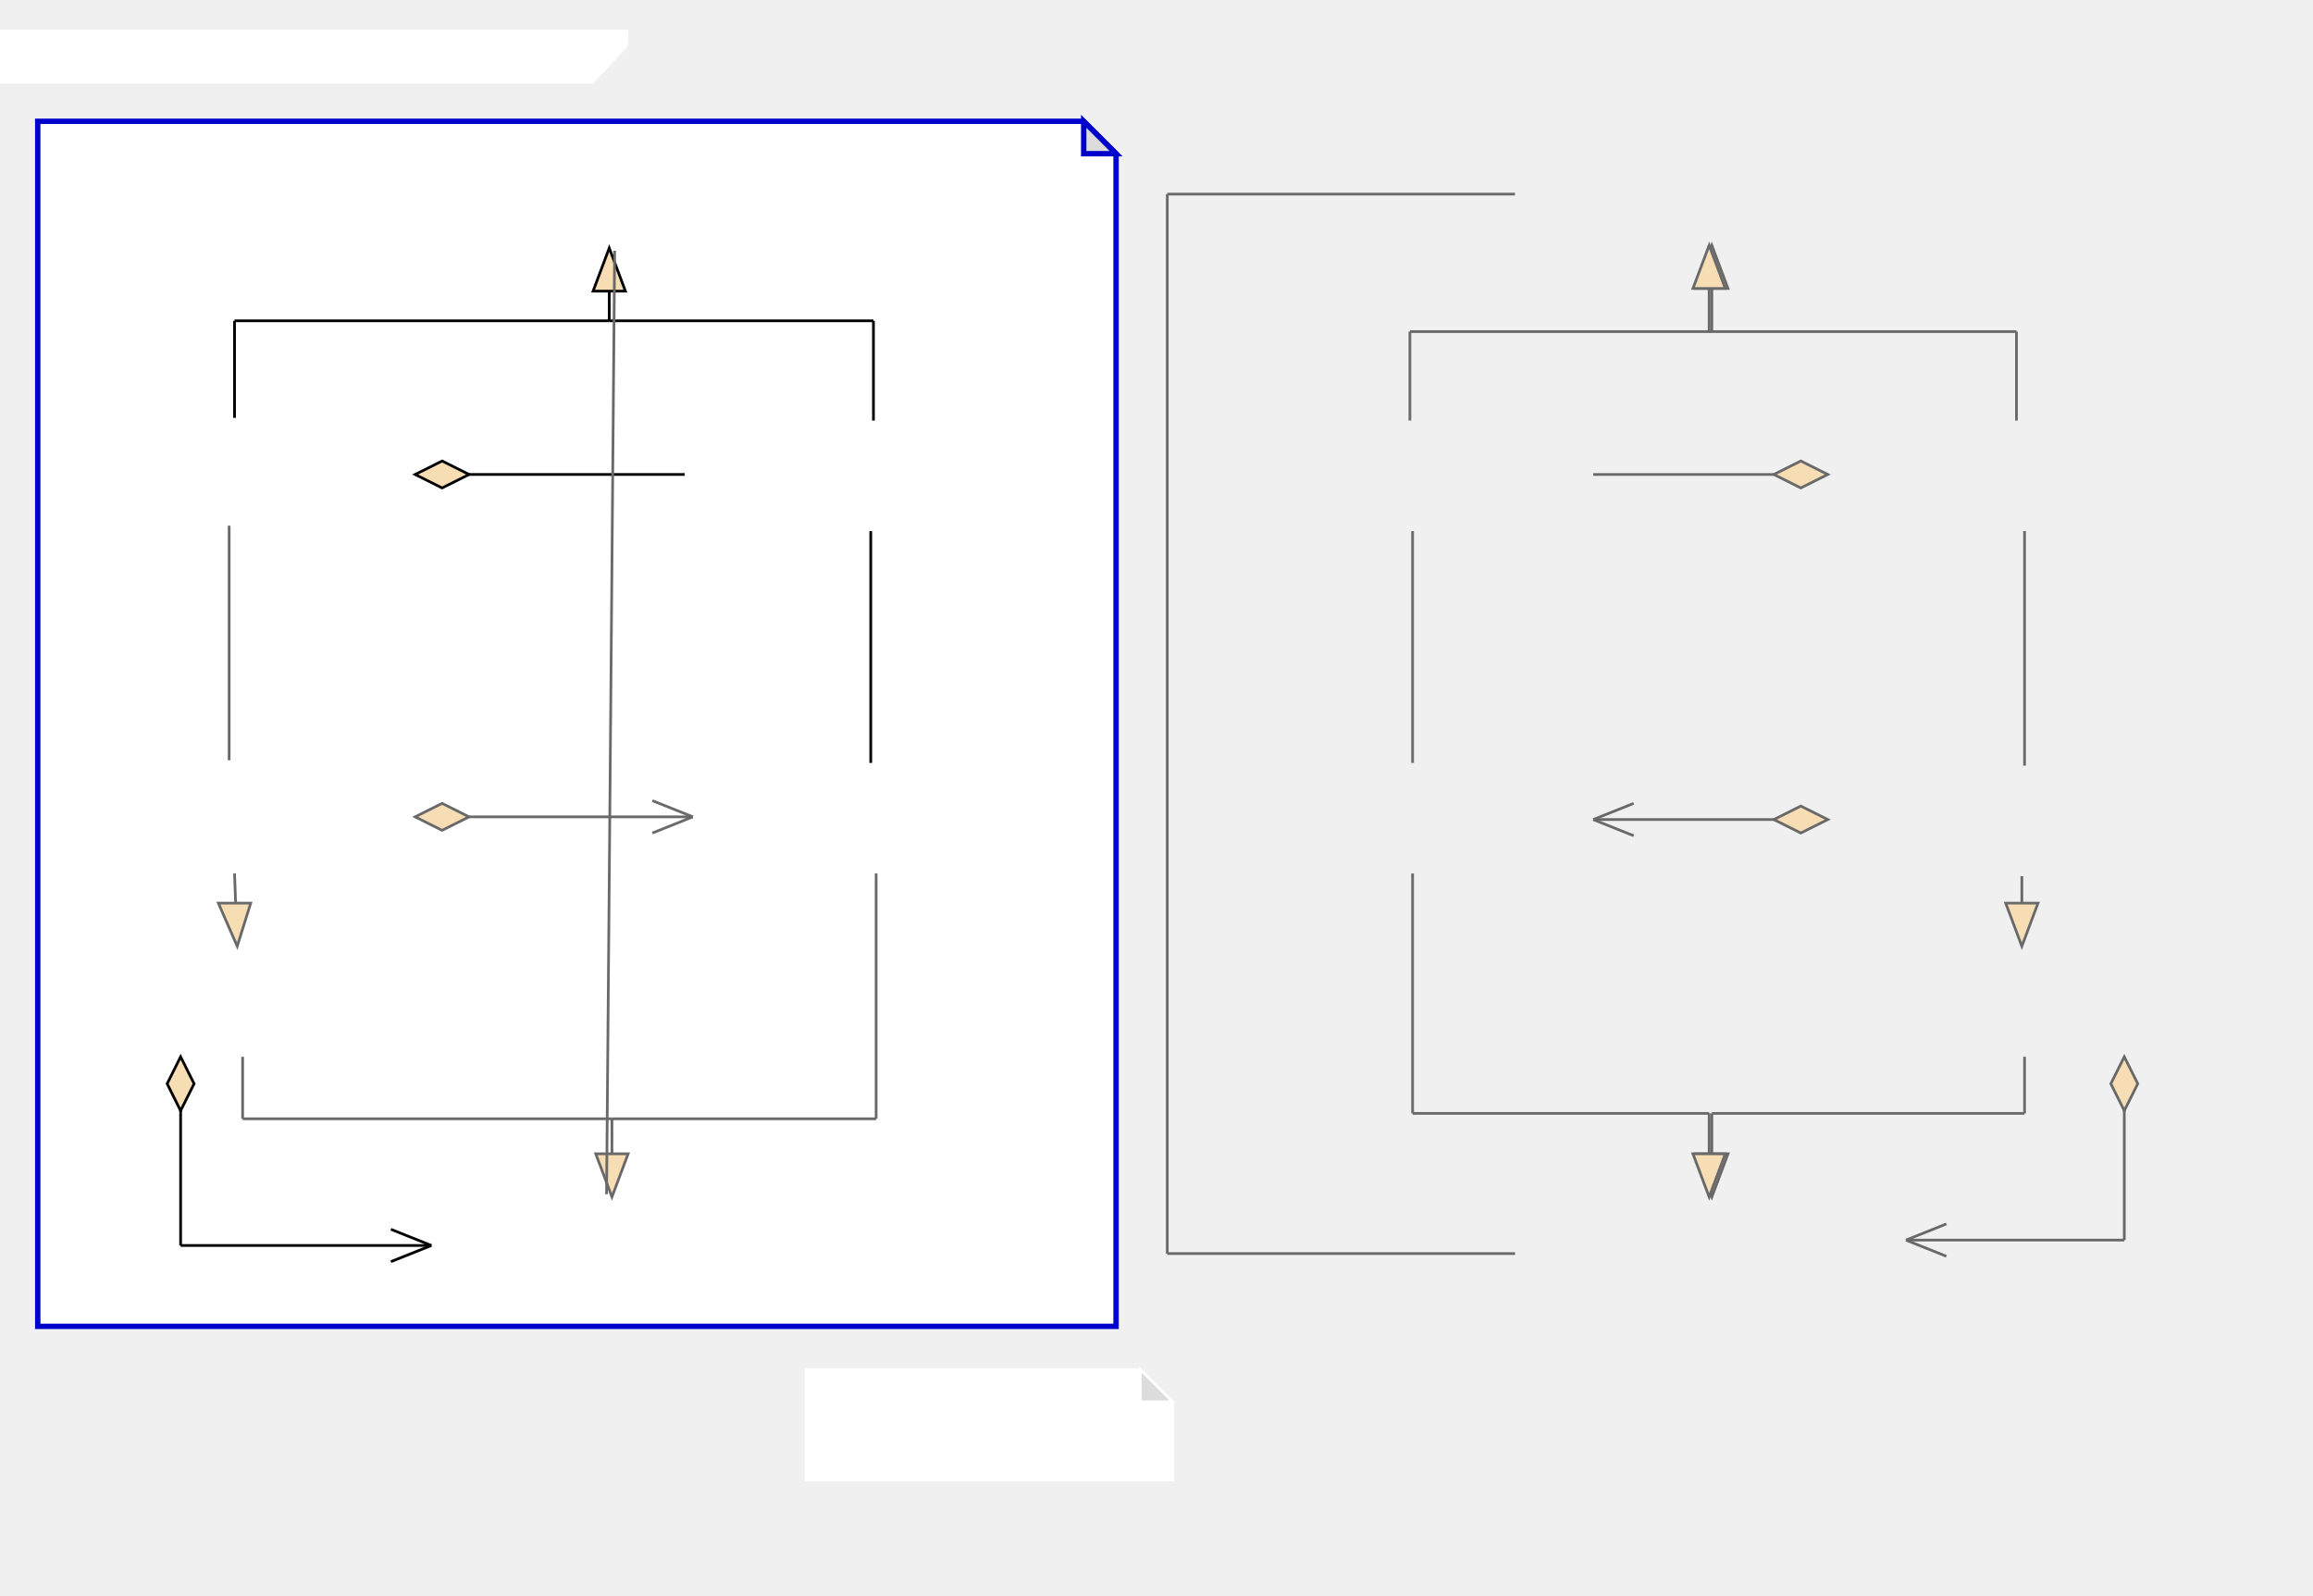
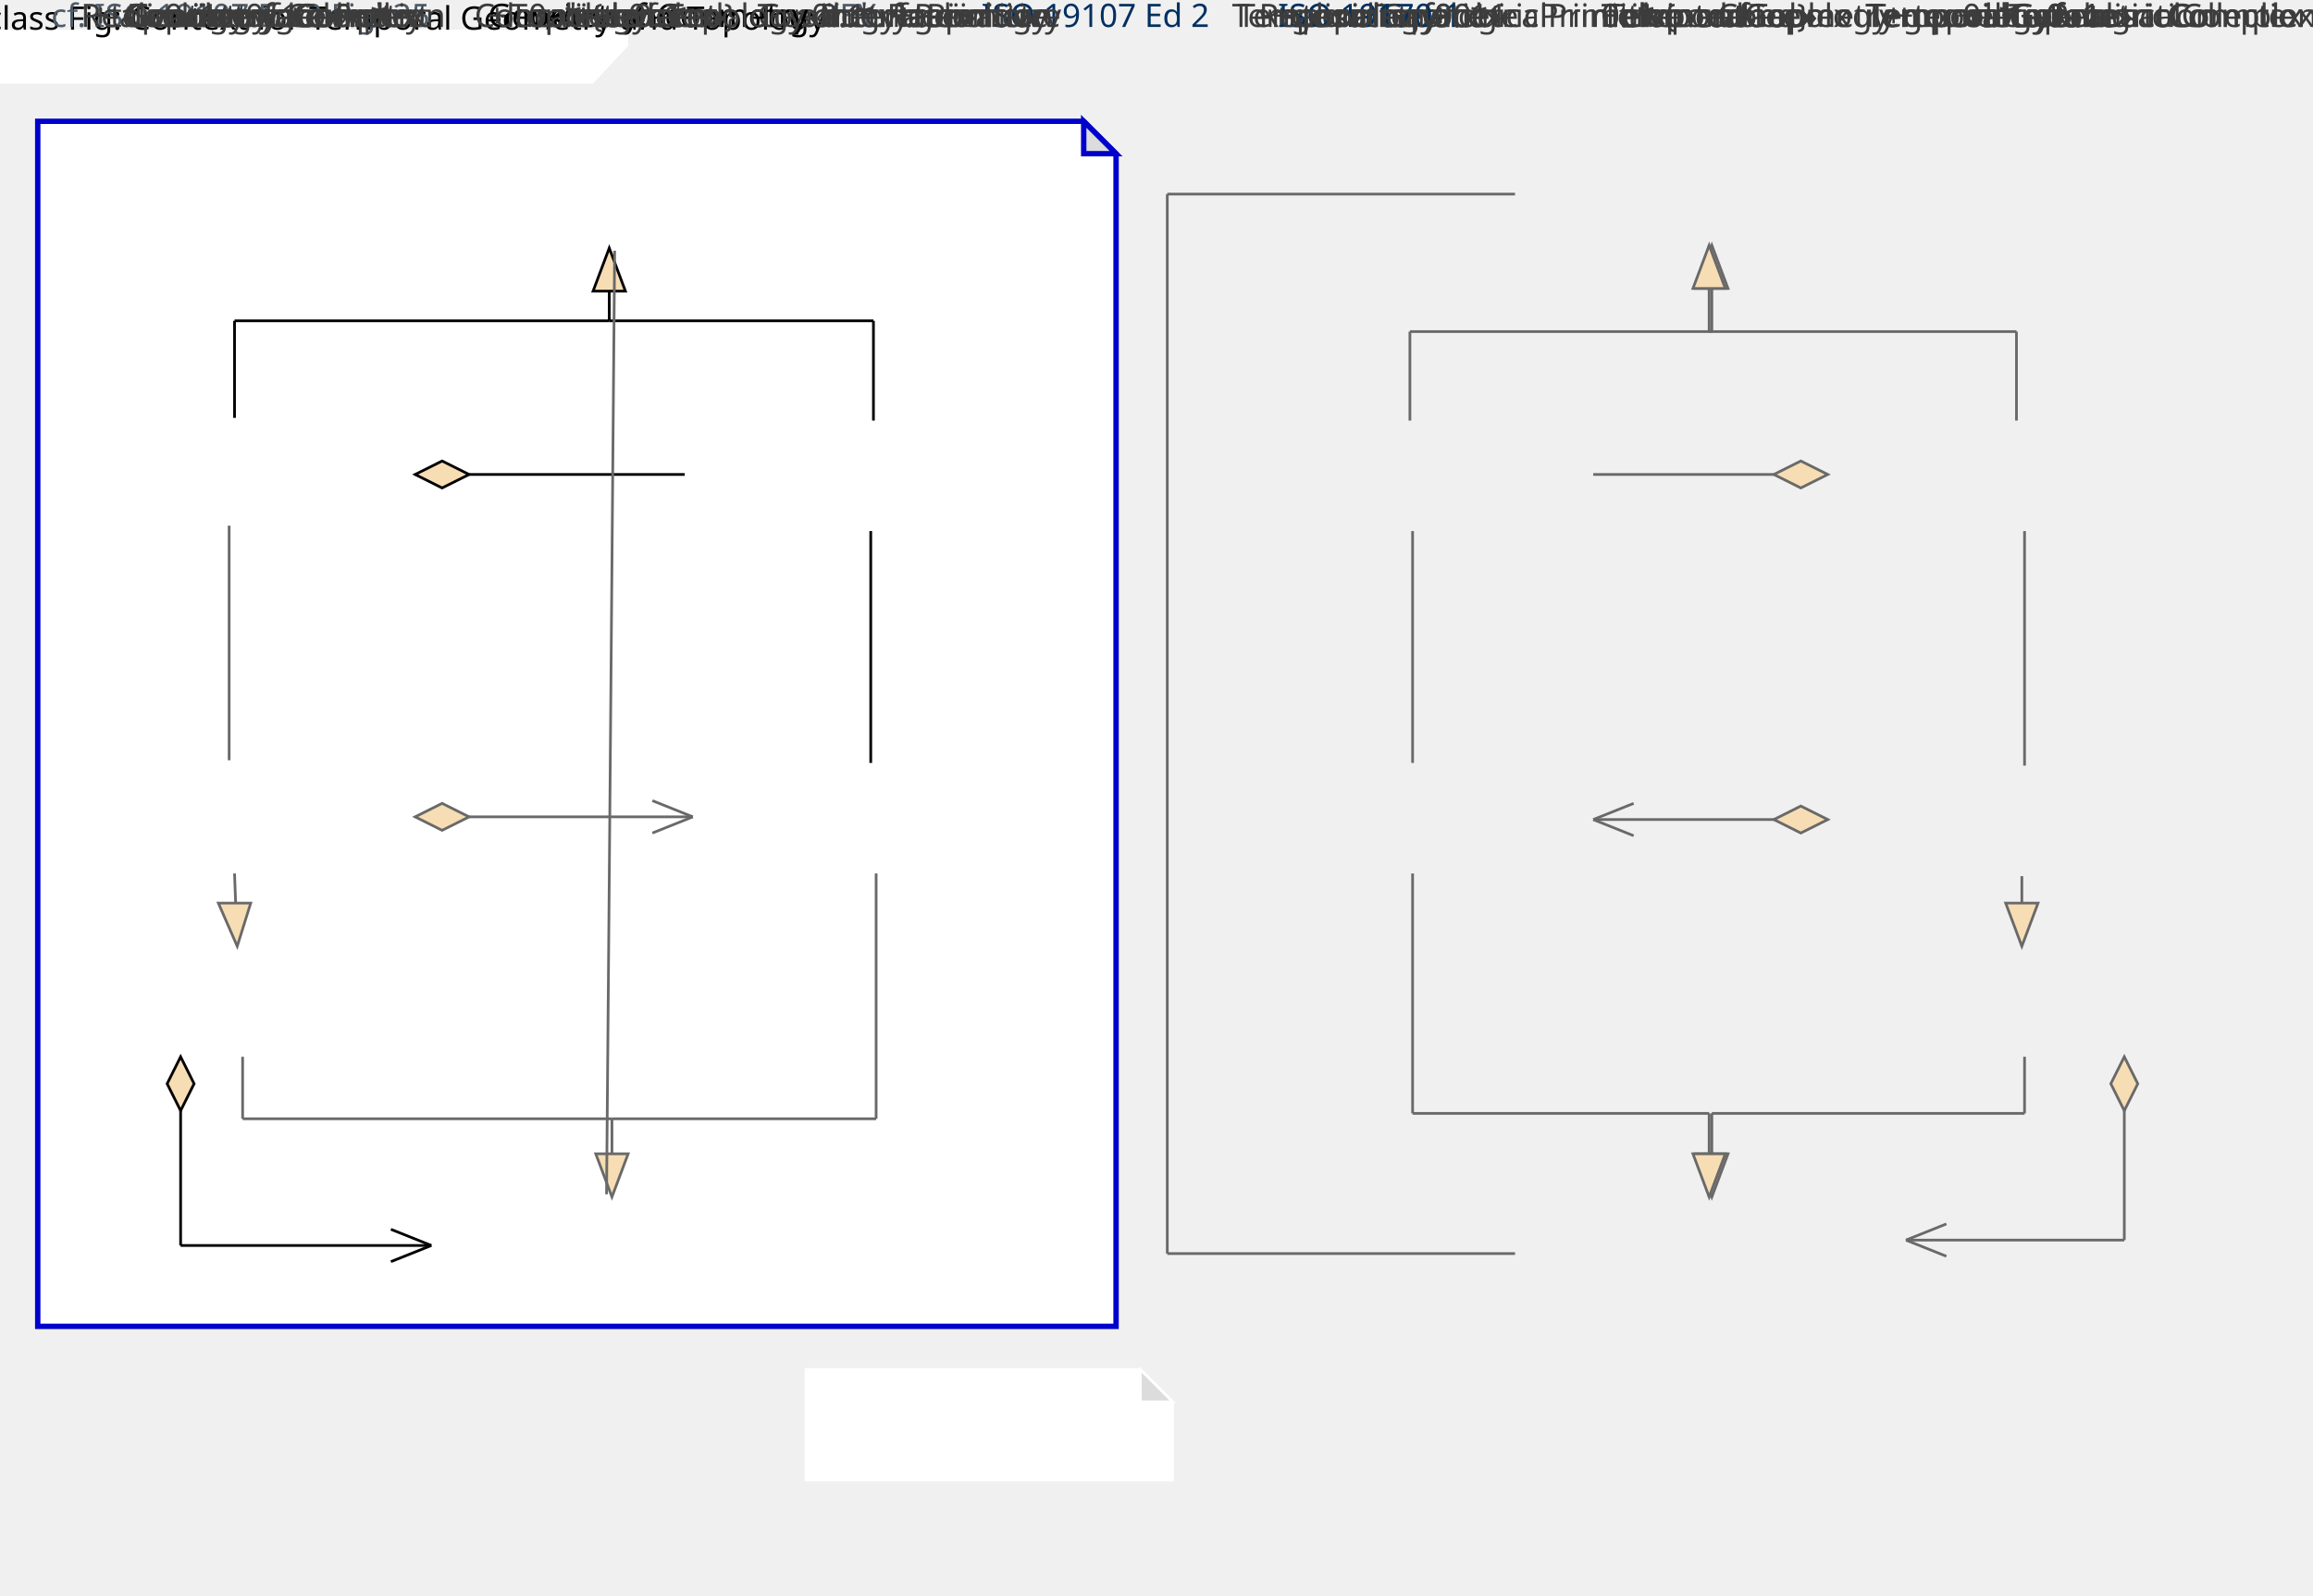
<svg xmlns="http://www.w3.org/2000/svg" width="858" height="592" viewBox="1 -582 858 592" version="1.1">
  <line stroke="#000000" stroke-width="0" x1="-9" y1="-571.0" x2="-9" y2="10.0" />
  <line stroke="#000000" stroke-width="0" x1="-9" y1="10.0" x2="849" y2="10.0" />
  <line stroke="#000000" stroke-width="0" x1="849" y1="10.0" x2="849" y2="-571.0" />
  <line stroke="#000000" stroke-width="0" x1="849" y1="-571.0" x2="-9" y2="-571.0" />
  <path fill="#FFFFFF" stroke="#000000" stroke-width="0" d="M -9 -551.0 L 221 -551.0 L 234 -565.0 L 234 -571.0 L -9 -571.0 L -9 -551.0 Z " fill-rule="evenodd" />
+   <text x="-4" y="-571.0" font-family="Carlito" font-size="12" fill="#000000">
+     class Fig: Context for Temporal Geometry and Topology
+   </text>
  <path fill="#FFFFFF" stroke="#FFFFFF" stroke-width="1" d="M 300 -74.0 L 300 -33.0 L 436 -33.0 L 436 -62.0 L 424 -74.0 Z " fill-rule="evenodd" />
  <path fill="#DCDCDC" stroke="#FFFFFF" stroke-width="1" d="M 424 -74.0 L 424 -62.0 L 436 -62.0 Z " fill-rule="evenodd" />
+   <text x="305" y="-572.0" font-family="Carlito" font-size="12" fill="#4E5B68">
+     KEY:
+   </text>
+   <text x="365" y="-572.0" font-family="Carlito" font-size="12" fill="#003060">
+     ISO 19107 Ed 2
+   </text>
+   <text x="382" y="-572.0" font-family="Carlito" font-size="12" fill="#003060">
+      
+   </text>
+   <text x="613" y="-572.0" font-family="Carlito" font-size="12" fill="#3C3C3C">
+     «interface»
+   </text>
+   <text x="597" y="-572.0" font-family="Carlito" font-size="12" fill="#3C3C3C">
+     TemporalTopology
+   </text>
  <path fill="#FFFFFF" stroke="#0000CD" stroke-width="2" d="M 15 -537.0 L 15 -90.0 L 415 -90.0 L 415 -525.0 L 403 -537.0 Z " fill-rule="evenodd" />
  <path fill="#DCDCDC" stroke="#0000CD" stroke-width="2" d="M 403 -537.0 L 403 -525.0 L 415 -525.0 Z " fill-rule="evenodd" />
+   <text x="20" y="-572.0" font-family="Carlito" font-size="12" fill="#4E5B68">
+     cf. ISO 19107 Ed 2 Fig. 35
+   </text>
+   <text x="301" y="-572.0" font-family="Carlito" font-size="12" fill="#3C3C3C">
+     «interface»
+   </text>
+   <text x="282" y="-572.0" font-family="Carlito" font-size="12" fill="#3C3C3C">
+     Geometry::Primitive
+   </text>
+   <text x="66" y="-572.0" font-family="Carlito" font-size="12" fill="#3C3C3C">
+     «interface»
+   </text>
+   <text x="49" y="-572.0" font-family="Carlito" font-size="12" fill="#3C3C3C">
+     Topology::Complex
+   </text>
+   <text x="299" y="-572.0" font-family="Carlito" font-size="12" fill="#3C3C3C">
+     «interface»
+   </text>
+   <text x="282" y="-572.0" font-family="Carlito" font-size="12" fill="#3C3C3C">
+     Topology::Primitive
+   </text>
+   <text x="204" y="-572.0" font-family="Carlito" font-size="12" fill="#000000">
+     «interface»
+   </text>
+   <text x="182" y="-572.0" font-family="Carlito" font-size="12" fill="#000000">
+     Geometry::Geometry
+   </text>
+   <text x="208" y="-572.0" font-family="Carlito" font-size="12" fill="#3C3C3C">
+     «interface»
+   </text>
+   <text x="190" y="-572.0" font-family="Carlito" font-size="12" fill="#3C3C3C">
+     Topology::Topology
+   </text>
+   <text x="68" y="-572.0" font-family="Carlito" font-size="12" fill="#3C3C3C">
+     «interface»
+   </text>
+   <text x="48" y="-572.0" font-family="Carlito" font-size="12" fill="#3C3C3C">
+     Geometry::Collection
+   </text>
+   <text x="66" y="-572.0" font-family="Carlito" font-size="12" fill="#3C3C3C">
+     «interface»
+   </text>
+   <text x="47" y="-572.0" font-family="Carlito" font-size="12" fill="#3C3C3C">
+     Geometry::Complex
+   </text>
+   <text x="730" y="-572.0" font-family="Carlito" font-size="12" fill="#3C3C3C">
+     «interface»
+   </text>
+   <text x="694" y="-572.0" font-family="Carlito" font-size="12" fill="#3C3C3C">
+     TemporalGeometricComplex
+   </text>
+   <text x="613" y="-572.0" font-family="Carlito" font-size="12" fill="#3C3C3C">
+     «interface»
+   </text>
+   <text x="595" y="-572.0" font-family="Carlito" font-size="12" fill="#3C3C3C">
+     TemporalGeometry
+   </text>
+   <text x="730" y="-572.0" font-family="Carlito" font-size="12" fill="#3C3C3C">
+     «interface»
+   </text>
+   <text x="693" y="-572.0" font-family="Carlito" font-size="12" fill="#3C3C3C">
+     TemporalGeometricCollection
+   </text>
+   <text x="496" y="-572.0" font-family="Carlito" font-size="12" fill="#3C3C3C">
+     «interface»
+   </text>
+   <text x="458" y="-572.0" font-family="Carlito" font-size="12" fill="#3C3C3C">
+     TemporalTopologicalPrimitive
+   </text>
+   <text x="730" y="-572.0" font-family="Carlito" font-size="12" fill="#3C3C3C">
+     «interface»
+   </text>
+   <text x="693" y="-572.0" font-family="Carlito" font-size="12" fill="#3C3C3C">
+     TemporalTopologicalComplex
+   </text>
+   <text x="496" y="-572.0" font-family="Carlito" font-size="12" fill="#3C3C3C">
+     «interface»
+   </text>
+   <text x="460" y="-572.0" font-family="Carlito" font-size="12" fill="#3C3C3C">
+     TemporalGeometricPrimitive
+   </text>
+   <text x="475" y="-572.0" font-family="Carlito" font-size="12" fill="#003060">
+     ISO 19170-1
+   </text>
+   <text x="486" y="-572.0" font-family="Carlito" font-size="12" fill="#003060">
+      
+   </text>
  <line stroke="#696969" stroke-width="1" x1="592" y1="-406.0" x2="679" y2="-406.0" />
  <path fill="#F7DDB4" stroke="#696969" stroke-width="1" d="M 669 -401.0 L 679 -406.0 L 669 -411.0 L 659 -406.0 Z " fill-rule="evenodd" />
  <line stroke="#696969" stroke-width="1" x1="88" y1="-258.0" x2="89" y2="-231.0" />
  <path fill="#F7DDB4" stroke="#696969" stroke-width="1" d="M 82 -247.0 L 94 -247.0 L 89 -231.0 Z " fill-rule="evenodd" />
  <line stroke="#696969" stroke-width="1" x1="751" y1="-257.0" x2="751" y2="-231.0" />
  <path fill="#F7DDB4" stroke="#696969" stroke-width="1" d="M 745 -247.0 L 757 -247.0 L 751 -231.0 Z " fill-rule="evenodd" />
  <line stroke="#696969" stroke-width="1" x1="91" y1="-190.0" x2="91" y2="-167.0" />
  <line stroke="#696969" stroke-width="1" x1="91" y1="-167.0" x2="228" y2="-167.0" />
  <line stroke="#696969" stroke-width="1" x1="228" y1="-167.0" x2="228" y2="-138.0" />
  <path fill="#F7DDB4" stroke="#696969" stroke-width="1" d="M 222 -154.0 L 234 -154.0 L 228 -138.0 Z " fill-rule="evenodd" />
  <line stroke="#696969" stroke-width="1" x1="752" y1="-190.0" x2="752" y2="-169.0" />
  <line stroke="#696969" stroke-width="1" x1="752" y1="-169.0" x2="636" y2="-169.0" />
  <line stroke="#696969" stroke-width="1" x1="636" y1="-169.0" x2="636" y2="-138.0" />
  <path fill="#F7DDB4" stroke="#696969" stroke-width="1" d="M 630 -154.0 L 642 -154.0 L 636 -138.0 Z " fill-rule="evenodd" />
  <line stroke="#696969" stroke-width="1" x1="524" y1="-426.0" x2="524" y2="-459.0" />
  <line stroke="#696969" stroke-width="1" x1="524" y1="-459.0" x2="636" y2="-459.0" />
  <line stroke="#696969" stroke-width="1" x1="636" y1="-459.0" x2="636" y2="-491.0" />
  <path fill="#F7DDB4" stroke="#696969" stroke-width="1" d="M 642 -475.0 L 630 -475.0 L 636 -491.0 Z " fill-rule="evenodd" />
  <line stroke="#696969" stroke-width="1" x1="525" y1="-385.0" x2="525" y2="-299.0" />
  <line stroke="#696969" stroke-width="1" x1="752" y1="-385.0" x2="752" y2="-298.0" />
  <line stroke="#696969" stroke-width="1" x1="749" y1="-426.0" x2="749" y2="-459.0" />
  <line stroke="#696969" stroke-width="1" x1="749" y1="-459.0" x2="635" y2="-459.0" />
  <line stroke="#696969" stroke-width="1" x1="635" y1="-459.0" x2="635" y2="-491.0" />
  <path fill="#F7DDB4" stroke="#696969" stroke-width="1" d="M 641 -475.0 L 629 -475.0 L 635 -491.0 Z " fill-rule="evenodd" />
  <line stroke="#696969" stroke-width="1" x1="592" y1="-278.0" x2="679" y2="-278.0" />
  <path fill="#F7DDB4" stroke="#696969" stroke-width="1" d="M 669 -273.0 L 679 -278.0 L 669 -283.0 L 659 -278.0 Z " fill-rule="evenodd" />
  <line stroke="#696969" stroke-width="1" x1="592" y1="-278.0" x2="607" y2="-272.0" />
  <line stroke="#696969" stroke-width="1" x1="592" y1="-278.0" x2="607" y2="-284.0" />
  <line stroke="#696969" stroke-width="1" x1="525" y1="-258.0" x2="525" y2="-169.0" />
  <line stroke="#696969" stroke-width="1" x1="525" y1="-169.0" x2="635" y2="-169.0" />
  <line stroke="#696969" stroke-width="1" x1="635" y1="-169.0" x2="635" y2="-138.0" />
  <path fill="#F7DDB4" stroke="#696969" stroke-width="1" d="M 629 -154.0 L 641 -154.0 L 635 -138.0 Z " fill-rule="evenodd" />
  <line stroke="#696969" stroke-width="1" x1="708" y1="-122.0" x2="789" y2="-122.0" />
  <line stroke="#696969" stroke-width="1" x1="789" y1="-122.0" x2="789" y2="-190.0" />
  <path fill="#F7DDB4" stroke="#696969" stroke-width="1" d="M 794 -180.0 L 789 -190.0 L 784 -180.0 L 789 -170.0 Z " fill-rule="evenodd" />
  <line stroke="#696969" stroke-width="1" x1="708" y1="-122.0" x2="723" y2="-116.0" />
  <line stroke="#696969" stroke-width="1" x1="708" y1="-122.0" x2="723" y2="-128.0" />
  <line stroke="#000000" stroke-width="1" x1="88" y1="-427.0" x2="88" y2="-463.0" />
  <line stroke="#000000" stroke-width="1" x1="88" y1="-463.0" x2="227" y2="-463.0" />
  <line stroke="#000000" stroke-width="1" x1="227" y1="-463.0" x2="227" y2="-490.0" />
  <path fill="#F7DDB4" stroke="#000000" stroke-width="1" d="M 233 -474.0 L 221 -474.0 L 227 -490.0 Z " fill-rule="evenodd" />
  <line stroke="#696969" stroke-width="1" x1="326" y1="-258.0" x2="326" y2="-167.0" />
  <line stroke="#696969" stroke-width="1" x1="326" y1="-167.0" x2="228" y2="-167.0" />
  <line stroke="#000000" stroke-width="1" x1="324" y1="-299.0" x2="324" y2="-385.0" />
  <line stroke="#000000" stroke-width="1" x1="68" y1="-190.0" x2="68" y2="-120.0" />
  <line stroke="#000000" stroke-width="1" x1="68" y1="-120.0" x2="161" y2="-120.0" />
  <path fill="#F7DDB4" stroke="#000000" stroke-width="1" d="M 73 -180.0 L 68 -190.0 L 63 -180.0 L 68 -170.0 Z " fill-rule="evenodd" />
  <line stroke="#000000" stroke-width="1" x1="161" y1="-120.0" x2="146" y2="-114.0" />
  <line stroke="#000000" stroke-width="1" x1="161" y1="-120.0" x2="146" y2="-126.0" />
  <line stroke="#696969" stroke-width="1" x1="86" y1="-387.0" x2="86" y2="-300.0" />
  <line stroke="#696969" stroke-width="1" x1="563" y1="-510.0" x2="434" y2="-510.0" />
  <line stroke="#696969" stroke-width="1" x1="434" y1="-510.0" x2="434" y2="-117.0" />
  <line stroke="#696969" stroke-width="1" x1="434" y1="-117.0" x2="563" y2="-117.0" />
  <line stroke="#000000" stroke-width="1" x1="325" y1="-426.0" x2="325" y2="-463.0" />
  <line stroke="#000000" stroke-width="1" x1="325" y1="-463.0" x2="227" y2="-463.0" />
  <line stroke="#000000" stroke-width="1" x1="255" y1="-406.0" x2="155" y2="-406.0" />
  <path fill="#F7DDB4" stroke="#000000" stroke-width="1" d="M 165 -411.0 L 155 -406.0 L 165 -401.0 L 175 -406.0 Z " fill-rule="evenodd" />
  <line stroke="#696969" stroke-width="1" x1="229" y1="-489.0" x2="226" y2="-139.0" />
  <line stroke="#696969" stroke-width="1" x1="258" y1="-279.0" x2="155" y2="-279.0" />
  <path fill="#F7DDB4" stroke="#696969" stroke-width="1" d="M 165 -284.0 L 155 -279.0 L 165 -274.0 L 175 -279.0 Z " fill-rule="evenodd" />
  <line stroke="#696969" stroke-width="1" x1="258" y1="-279.0" x2="243" y2="-285.0" />
  <line stroke="#696969" stroke-width="1" x1="258" y1="-279.0" x2="243" y2="-273.0" />
+   <text x="214" y="-572.0" font-family="Carlito" font-size="12" fill="#3C3C3C">
+     +element
+   </text>
+   <text x="197" y="-572.0" font-family="Carlito" font-size="12" fill="#3C3C3C">
+     0..* {ordered}
+   </text>
+   <text x="35" y="-572.0" font-family="Carlito" font-size="12" fill="#3C3C3C">
+     +topology
+   </text>
+   <text x="92" y="-572.0" font-family="Carlito" font-size="12" fill="#3C3C3C">
+     0..1
+   </text>
+   <text x="31" y="-572.0" font-family="Carlito" font-size="12" fill="#3C3C3C">
+     Realization
+   </text>
+   <text x="96" y="-572.0" font-family="Carlito" font-size="12" fill="#3C3C3C">
+     +geometry
+   </text>
+   <text x="62" y="-572.0" font-family="Carlito" font-size="12" fill="#3C3C3C">
+     0..1
+   </text>
+   <text x="333" y="-572.0" font-family="Carlito" font-size="12" fill="#3C3C3C">
+     +geometry
+   </text>
+   <text x="302" y="-572.0" font-family="Carlito" font-size="12" fill="#3C3C3C">
+     0..1
+   </text>
+   <text x="330" y="-572.0" font-family="Carlito" font-size="12" fill="#3C3C3C">
+     Realization
+   </text>
+   <text x="333" y="-572.0" font-family="Carlito" font-size="12" fill="#3C3C3C">
+     +topology
+   </text>
+   <text x="305" y="-572.0" font-family="Carlito" font-size="12" fill="#3C3C3C">
+     0..*
+   </text>
+   <text x="532" y="-572.0" font-family="Carlito" font-size="12" fill="#3C3C3C">
+     +time
+   </text>
+   <text x="540" y="-572.0" font-family="Carlito" font-size="12" fill="#3C3C3C">
+     0..1
+   </text>
+   <text x="214" y="-572.0" font-family="Carlito" font-size="12" fill="#3C3C3C">
+     +element
+   </text>
+   <text x="236" y="-572.0" font-family="Carlito" font-size="12" fill="#3C3C3C">
+     0..*
+   </text>
+   <text x="177" y="-572.0" font-family="Carlito" font-size="12" fill="#3C3C3C">
+     Complex
+   </text>
+   <text x="107" y="-572.0" font-family="Carlito" font-size="12" fill="#3C3C3C">
+     +element
+   </text>
+   <text x="125" y="-572.0" font-family="Carlito" font-size="12" fill="#3C3C3C">
+     0..*
+   </text>
+   <text x="477" y="-572.0" font-family="Carlito" font-size="12" fill="#3C3C3C">
+     +topology
+   </text>
+   <text x="533" y="-572.0" font-family="Carlito" font-size="12" fill="#3C3C3C">
+     0..*
+   </text>
+   <text x="468" y="-572.0" font-family="Carlito" font-size="12" fill="#3C3C3C">
+     Realisation
+   </text>
+   <text x="473" y="-572.0" font-family="Carlito" font-size="12" fill="#3C3C3C">
+     +geometry
+   </text>
+   <text x="533" y="-572.0" font-family="Carlito" font-size="12" fill="#3C3C3C">
+     0..1
+   </text>
+   <text x="595" y="-572.0" font-family="Carlito" font-size="12" fill="#3C3C3C">
+     +element
+   </text>
+   <text x="595" y="-572.0" font-family="Carlito" font-size="12" fill="#3C3C3C">
+     0..* {ordered}
+   </text>
+   <text x="727" y="-572.0" font-family="Carlito" font-size="12" fill="#3C3C3C">
+     +element
+   </text>
+   <text x="729" y="-572.0" font-family="Carlito" font-size="12" fill="#3C3C3C">
+     0..*
+   </text>
+   <text x="704" y="-572.0" font-family="Carlito" font-size="12" fill="#3C3C3C">
+     +topology
+   </text>
+   <text x="760" y="-572.0" font-family="Carlito" font-size="12" fill="#3C3C3C">
+     0..1
+   </text>
+   <text x="761" y="-572.0" font-family="Carlito" font-size="12" fill="#3C3C3C">
+     Realisation
+   </text>
+   <text x="700" y="-572.0" font-family="Carlito" font-size="12" fill="#3C3C3C">
+     +geometry
+   </text>
+   <text x="760" y="-572.0" font-family="Carlito" font-size="12" fill="#3C3C3C">
+     0..1
+   </text>
+   <text x="595" y="-572.0" font-family="Carlito" font-size="12" fill="#3C3C3C">
+     +element
+   </text>
+   <text x="595" y="-572.0" font-family="Carlito" font-size="12" fill="#3C3C3C">
+     0..1
+   </text>
+   <text x="638" y="-572.0" font-family="Carlito" font-size="12" fill="#3C3C3C">
+     Complex
+   </text>
+   <text x="182" y="-572.0" font-family="Carlito" font-size="12" fill="#3C3C3C">
+     +location
+   </text>
+   <text x="234" y="-572.0" font-family="Carlito" font-size="12" fill="#3C3C3C">
+     0..1
+   </text>
</svg>
